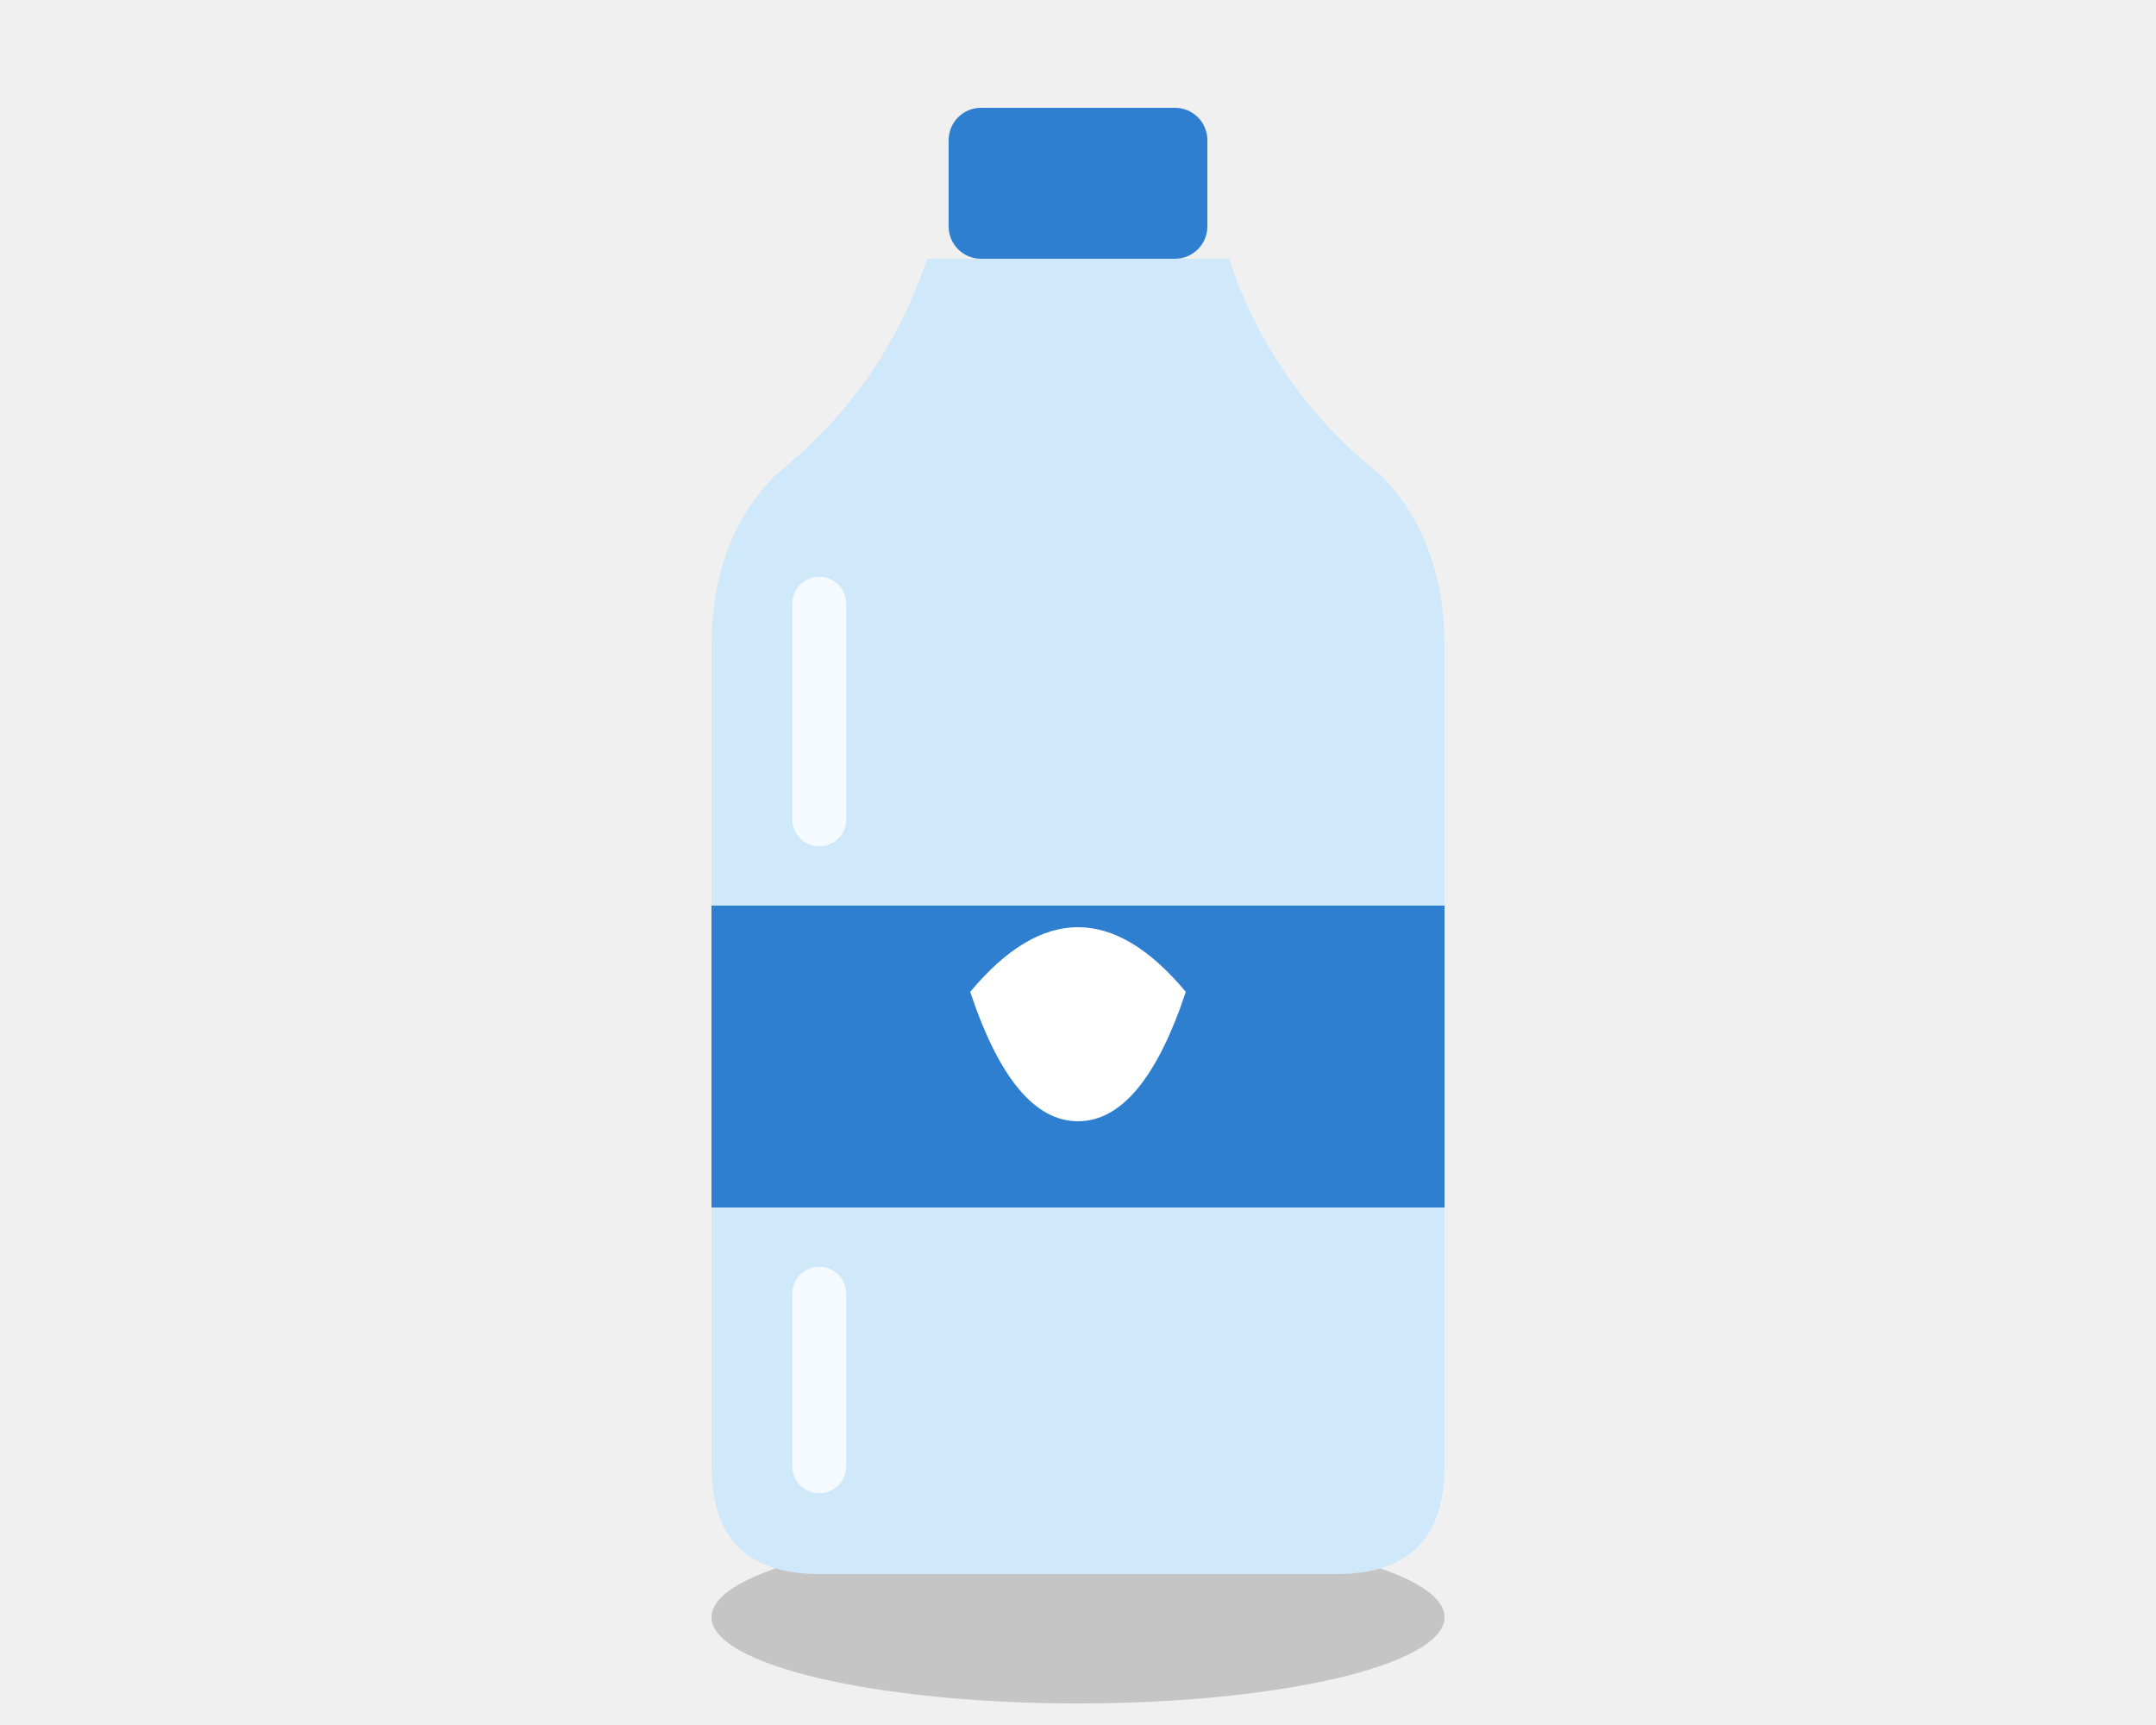
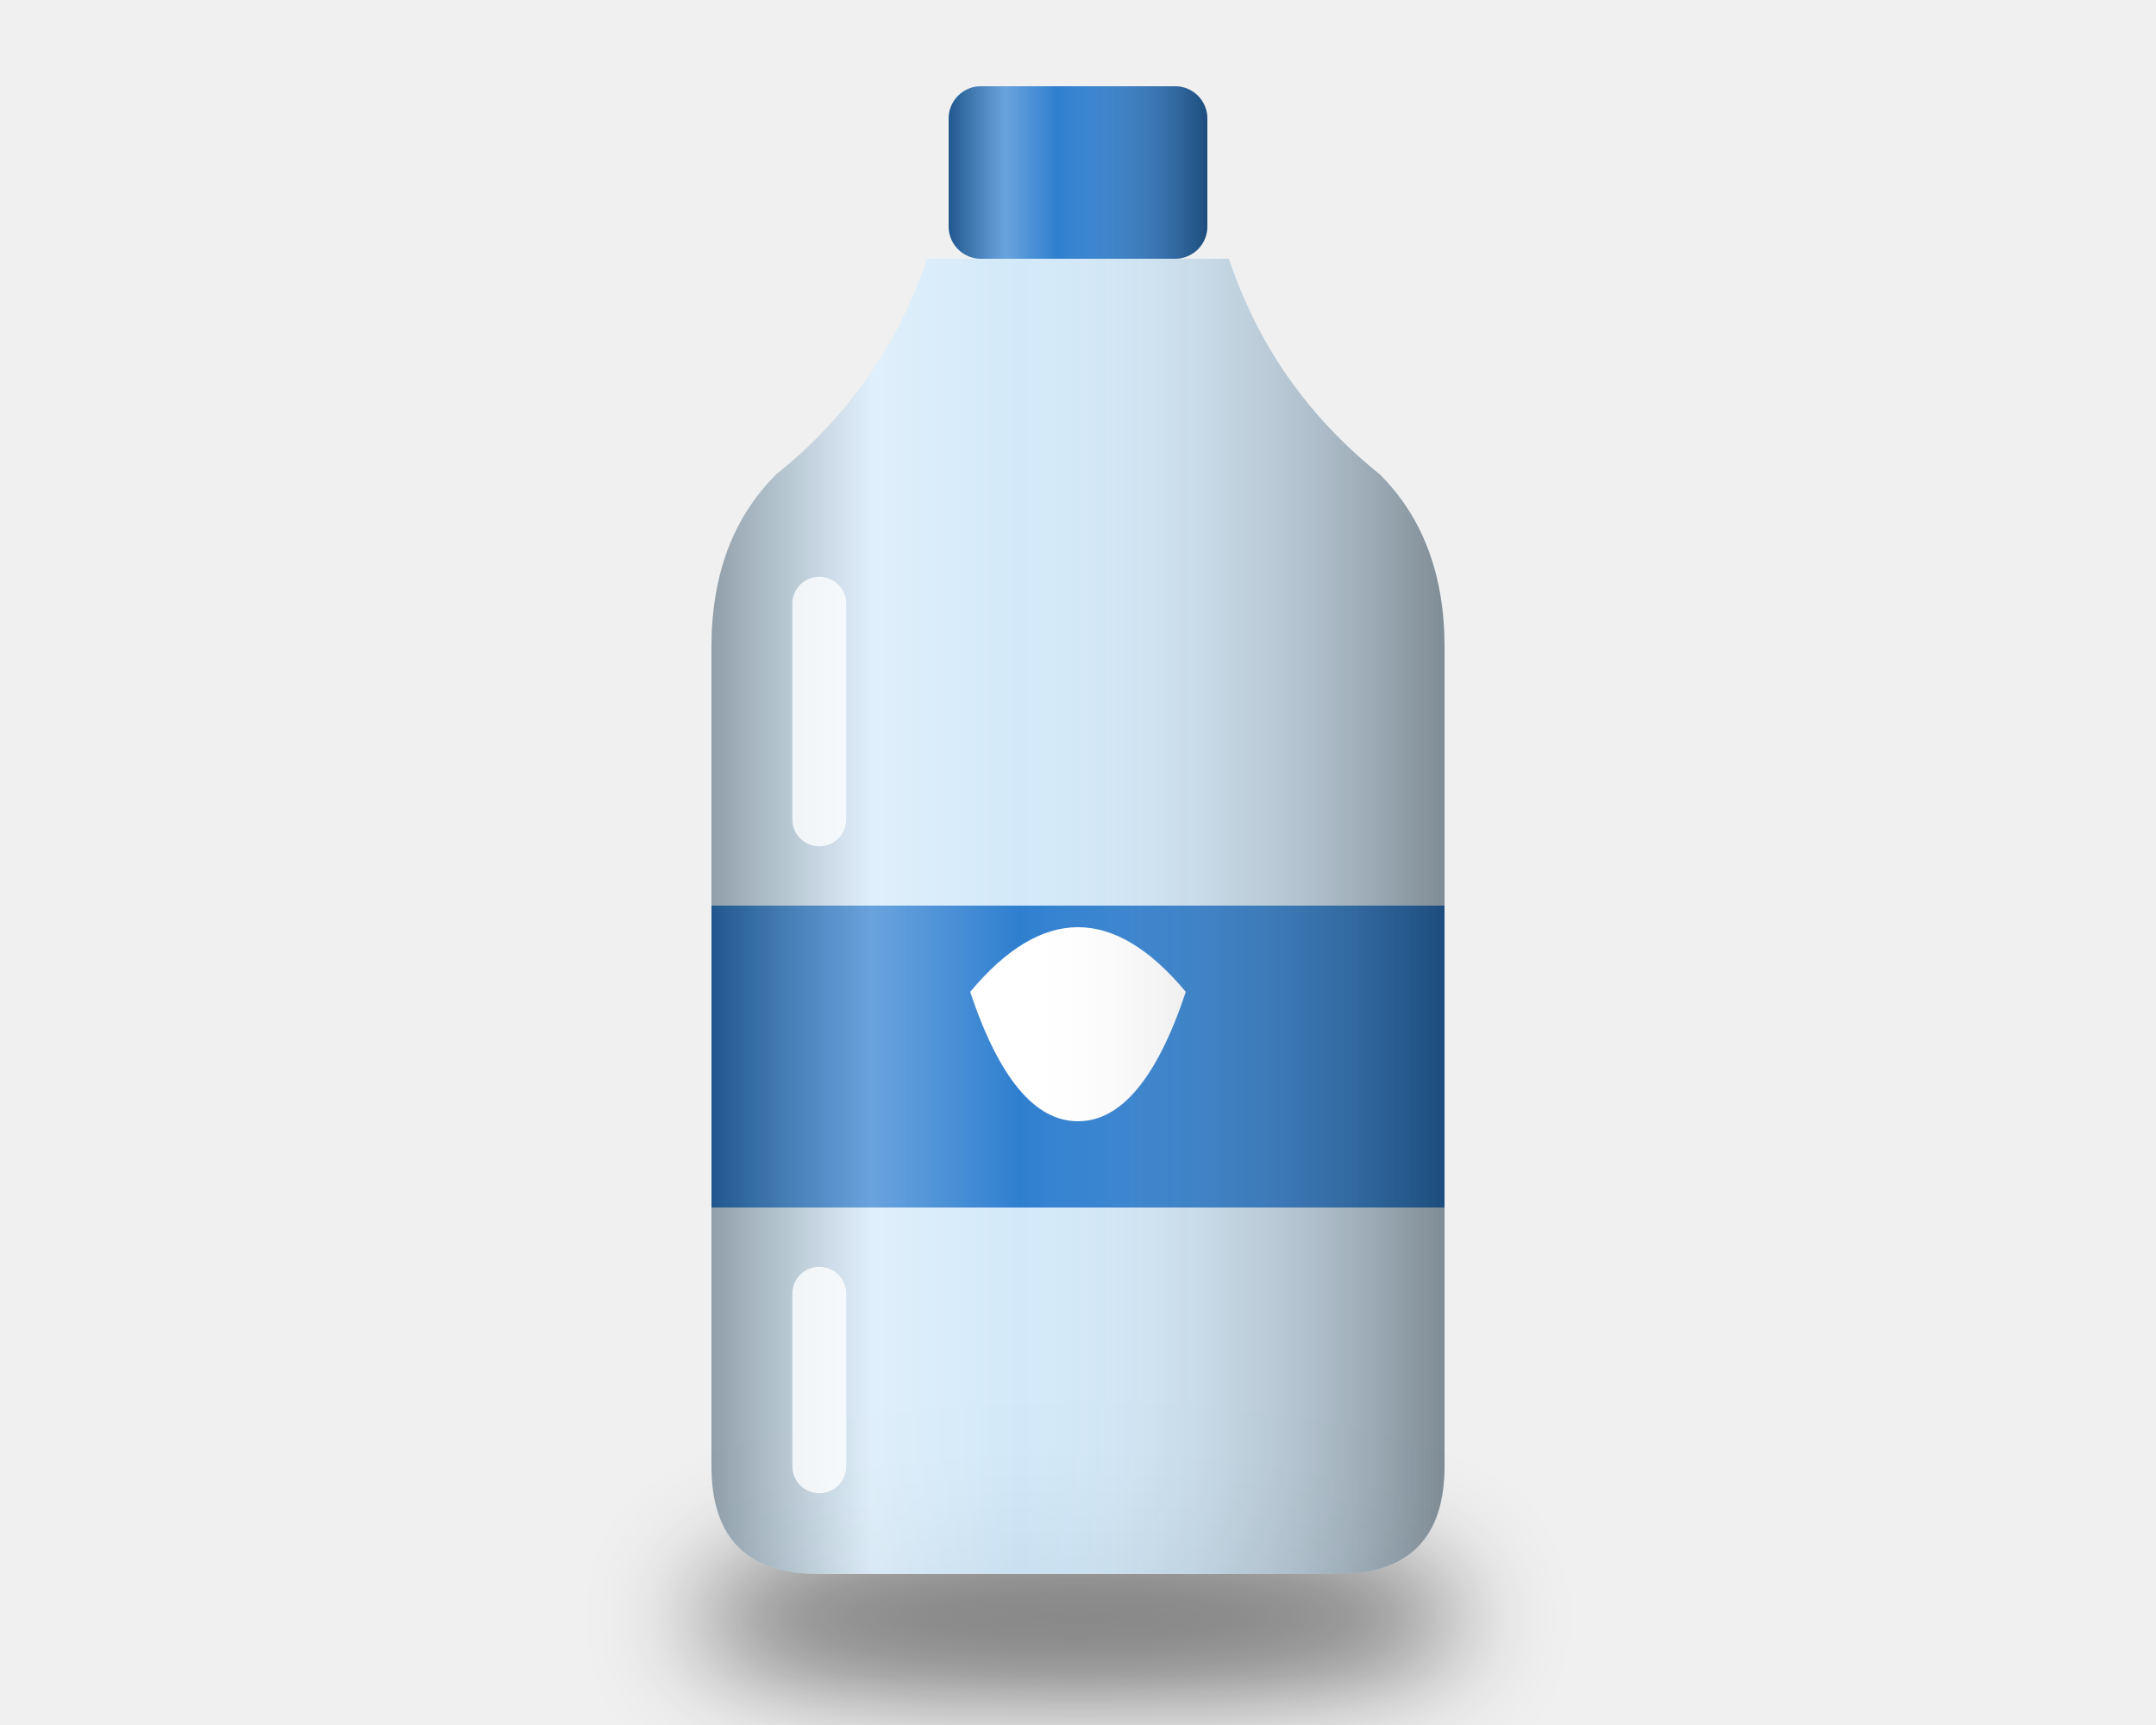
<svg xmlns="http://www.w3.org/2000/svg" viewBox="0 0 200 160">
-   <ellipse cx="100" cy="150" rx="34" ry="8" fill="#000" fill-opacity=".18" />
-   <rect x="88" y="10" width="24" height="14" rx="3" fill="#2F7FD0" />
-   <path d="M86 24 H114 Q118 36 128 44 Q134 50 134 60 V136 Q134 146 124 146 H76 Q66 146 66 136 V60 Q66 50 72 44 Q82 36 86 24 Z" fill="#CFE8FA" />
+   <defs>
+     <filter id="blur" x="-30%" y="-80%" width="160%" height="260%">
+       <feGaussianBlur stdDeviation="5" />
+     </filter>
+     <filter id="soft" x="-20%" y="-20%" width="140%" height="140%">
+       <feGaussianBlur stdDeviation="1.1" />
+     </filter>
+     <linearGradient id="cylH" x1="0" y1="0" x2="0" y2="1">
+       <stop offset="0" stop-color="#fff" stop-opacity=".42" />
+       <stop offset=".28" stop-color="#fff" stop-opacity=".1" />
+       <stop offset=".55" stop-color="#000" stop-opacity="0" />
+       <stop offset="1" stop-color="#000" stop-opacity=".38" />
+     </linearGradient>
+     <linearGradient id="cylV" x1="0" y1="0" x2="1" y2="0">
+       <stop offset="0" stop-color="#000" stop-opacity=".32" />
+       <stop offset=".22" stop-color="#fff" stop-opacity=".28" />
+       <stop offset=".42" stop-color="#fff" stop-opacity="0" />
+       <stop offset="1" stop-color="#000" stop-opacity=".4" />
+     </linearGradient>
+     <radialGradient id="dome" cx=".32" cy=".28" r=".85">
+       <stop offset="0" stop-color="#fff" stop-opacity=".55" />
+       <stop offset=".35" stop-color="#fff" stop-opacity="0" />
+       <stop offset="1" stop-color="#000" stop-opacity=".35" />
+     </radialGradient>
+     <radialGradient id="ball" cx=".35" cy=".3" r=".75">
+       <stop offset="0" stop-color="#fff" stop-opacity=".6" />
+       <stop offset=".4" stop-color="#fff" stop-opacity="0" />
+       <stop offset="1" stop-color="#000" stop-opacity=".35" />
+     </radialGradient>
+     <linearGradient id="bun" x1="0" y1="0" x2="0" y2="1">
+       <stop offset="0" stop-color="#F4B860" />
+       <stop offset="1" stop-color="#B9661C" />
+     </linearGradient>
+     <linearGradient id="bunLight" x1="0" y1="0" x2="0" y2="1">
+       <stop offset="0" stop-color="#FBD08C" />
+       <stop offset="1" stop-color="#D88A33" />
+     </linearGradient>
+     <linearGradient id="sausage" x1="0" y1="0" x2="0" y2="1">
+       <stop offset="0" stop-color="#E5684A" />
+       <stop offset=".5" stop-color="#B8391F" />
+       <stop offset="1" stop-color="#7E2414" />
+     </linearGradient>
+     <linearGradient id="meat" x1="0" y1="0" x2="0" y2="1">
+       <stop offset="0" stop-color="#9A5230" />
+       <stop offset="1" stop-color="#4E2412" />
+     </linearGradient>
+     <linearGradient id="tortilla" x1="0" y1="0" x2="0" y2="1">
+       <stop offset="0" stop-color="#F6D696" />
+       <stop offset=".55" stop-color="#E2AE5E" />
+       <stop offset="1" stop-color="#B57A34" />
+     </linearGradient>
+     <linearGradient id="tandir" x1="0" y1="0" x2="0" y2="1">
+       <stop offset="0" stop-color="#EBB86A" />
+       <stop offset=".55" stop-color="#C98A3C" />
+       <stop offset="1" stop-color="#8E5420" />
+     </linearGradient>
+     <radialGradient id="hole" cx=".5" cy=".5" r=".55">
+       <stop offset="0" stop-color="#2E140A" />
+       <stop offset=".7" stop-color="#5E2C14" />
+       <stop offset="1" stop-color="#8A4A24" />
+     </radialGradient>
+     <linearGradient id="cheese" x1="0" y1="0" x2="0" y2="1">
+       <stop offset="0" stop-color="#FFD84D" />
+       <stop offset="1" stop-color="#F0A500" />
+     </linearGradient>
+     <linearGradient id="lettuce" x1="0" y1="0" x2="0" y2="1">
+       <stop offset="0" stop-color="#8ED15A" />
+       <stop offset="1" stop-color="#3E8E26" />
+     </linearGradient>
+     <linearGradient id="tomato" x1="0" y1="0" x2="0" y2="1">
+       <stop offset="0" stop-color="#FF6A4D" />
+       <stop offset="1" stop-color="#C4281A" />
+     </linearGradient>
+     <linearGradient id="red" x1="0" y1="0" x2="1" y2="0">
+       <stop offset="0" stop-color="#A3140F" />
+       <stop offset=".3" stop-color="#F0392C" />
+       <stop offset=".5" stop-color="#D7261E" />
+       <stop offset="1" stop-color="#8E120C" />
+     </linearGradient>
+     <linearGradient id="fry" x1="0" y1="0" x2="1" y2="0">
+       <stop offset="0" stop-color="#E9A100" />
+       <stop offset=".4" stop-color="#FFE07A" />
+       <stop offset="1" stop-color="#E39A00" />
+     </linearGradient>
+     <radialGradient id="crispy" cx=".35" cy=".3" r=".8">
+       <stop offset="0" stop-color="#F2A452" />
+       <stop offset=".6" stop-color="#C46A26" />
+       <stop offset="1" stop-color="#8A4214" />
+     </radialGradient>
+   </defs>
+   <ellipse cx="100" cy="150" rx="36" ry="9" fill="#000" opacity="0.45" filter="url(#blur)" />
+   <rect x="88" y="8" width="24" height="16" rx="3" fill="#2F7FD0" />
+   <rect x="88" y="8" width="24" height="16" rx="3" fill="url(#cylV)" />
+   <path d="M86 24 H114 Q118 36 128 44 Q134 50 134 60 V136 Q134 146 124 146 H76 Q66 146 66 136 V60 Q66 50 72 44 Q82 36 86 24 Z" fill="#CFE8FA" opacity=".9" />
  <path d="M66 84 H134 V112 H66 Z" fill="#2F7FD0" />
-   <path d="M90 92 q10 -12 20 0 q-4 12 -10 12 q-6 0 -10 -12 Z" fill="#FFFFFF" />
-   <path d="M76 56 V76 M76 120 V136" stroke="#FFFFFF" stroke-width="5" stroke-linecap="round" stroke-opacity=".8" />
+   <path d="M90 92 q10 -12 20 0 q-4 12 -10 12 q-6 0 -10 -12 Z" fill="#fff" />
+   <path d="M86 24 H114 Q118 36 128 44 Q134 50 134 60 V136 Q134 146 124 146 H76 Q66 146 66 136 V60 Q66 50 72 44 Q82 36 86 24 Z" fill="url(#cylV)" />
+   <path d="M76 56 V76 M76 120 V136" stroke="#fff" stroke-width="5" stroke-linecap="round" opacity=".8" />
</svg>
